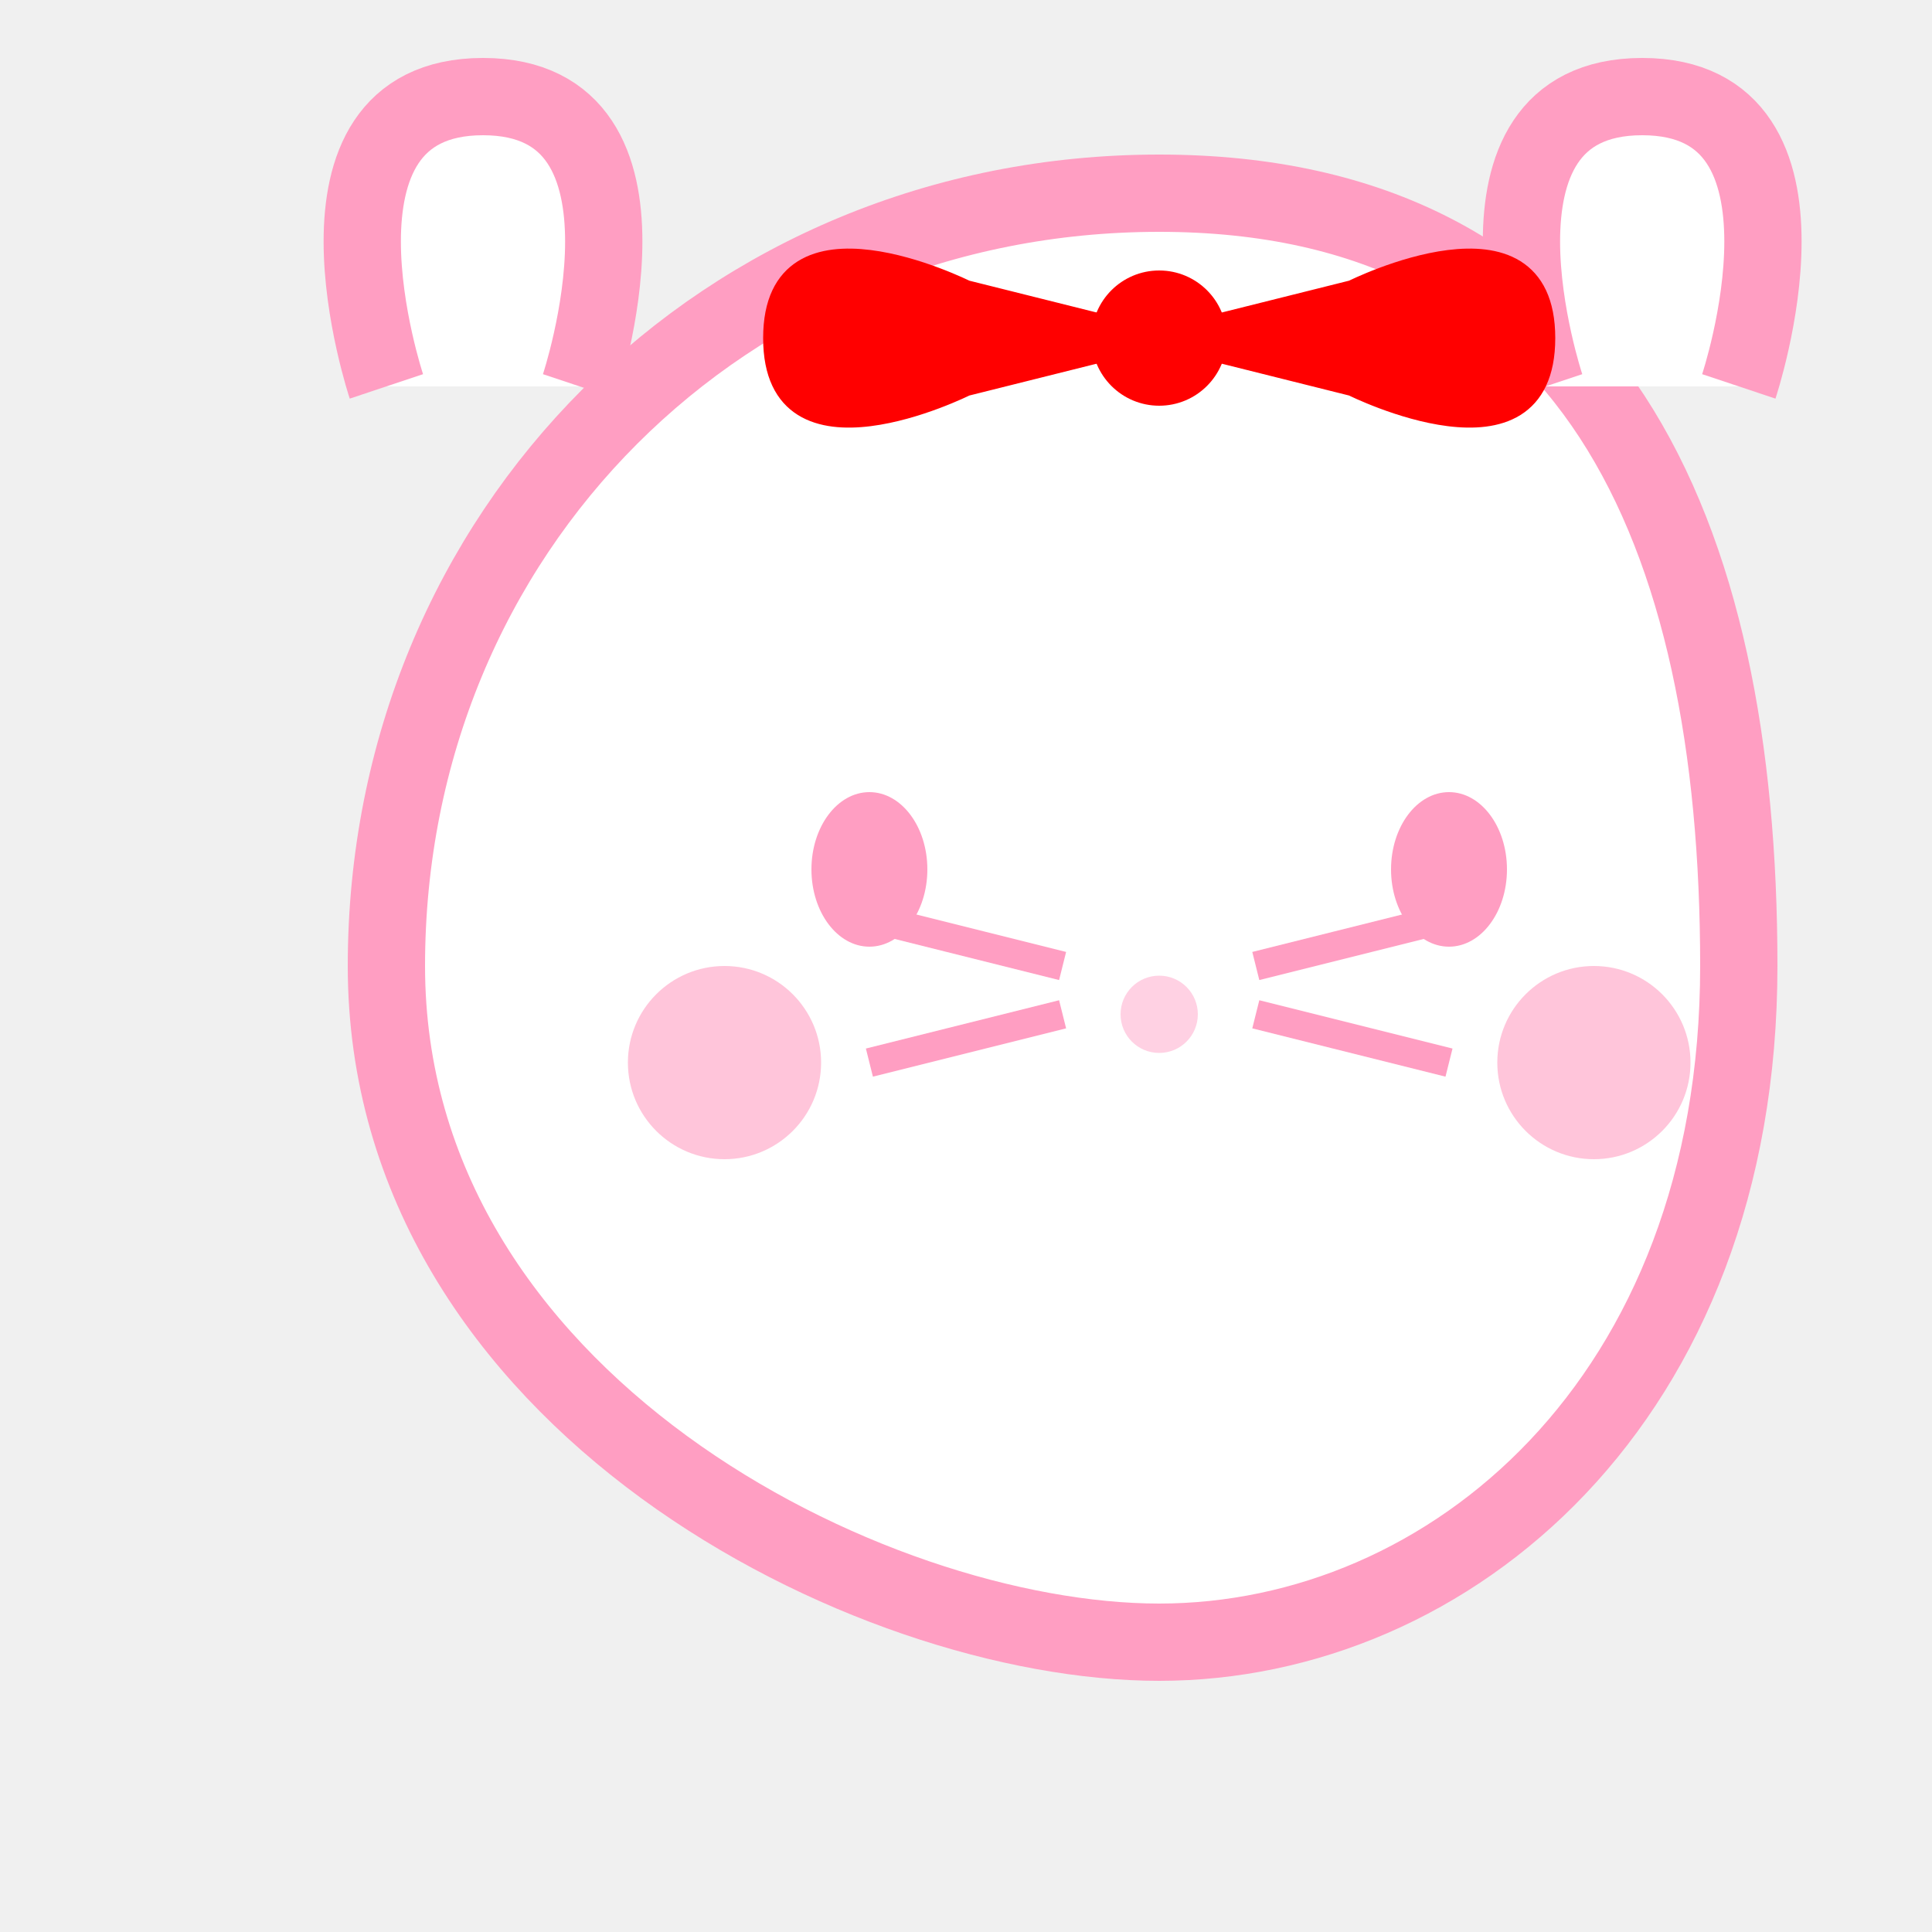
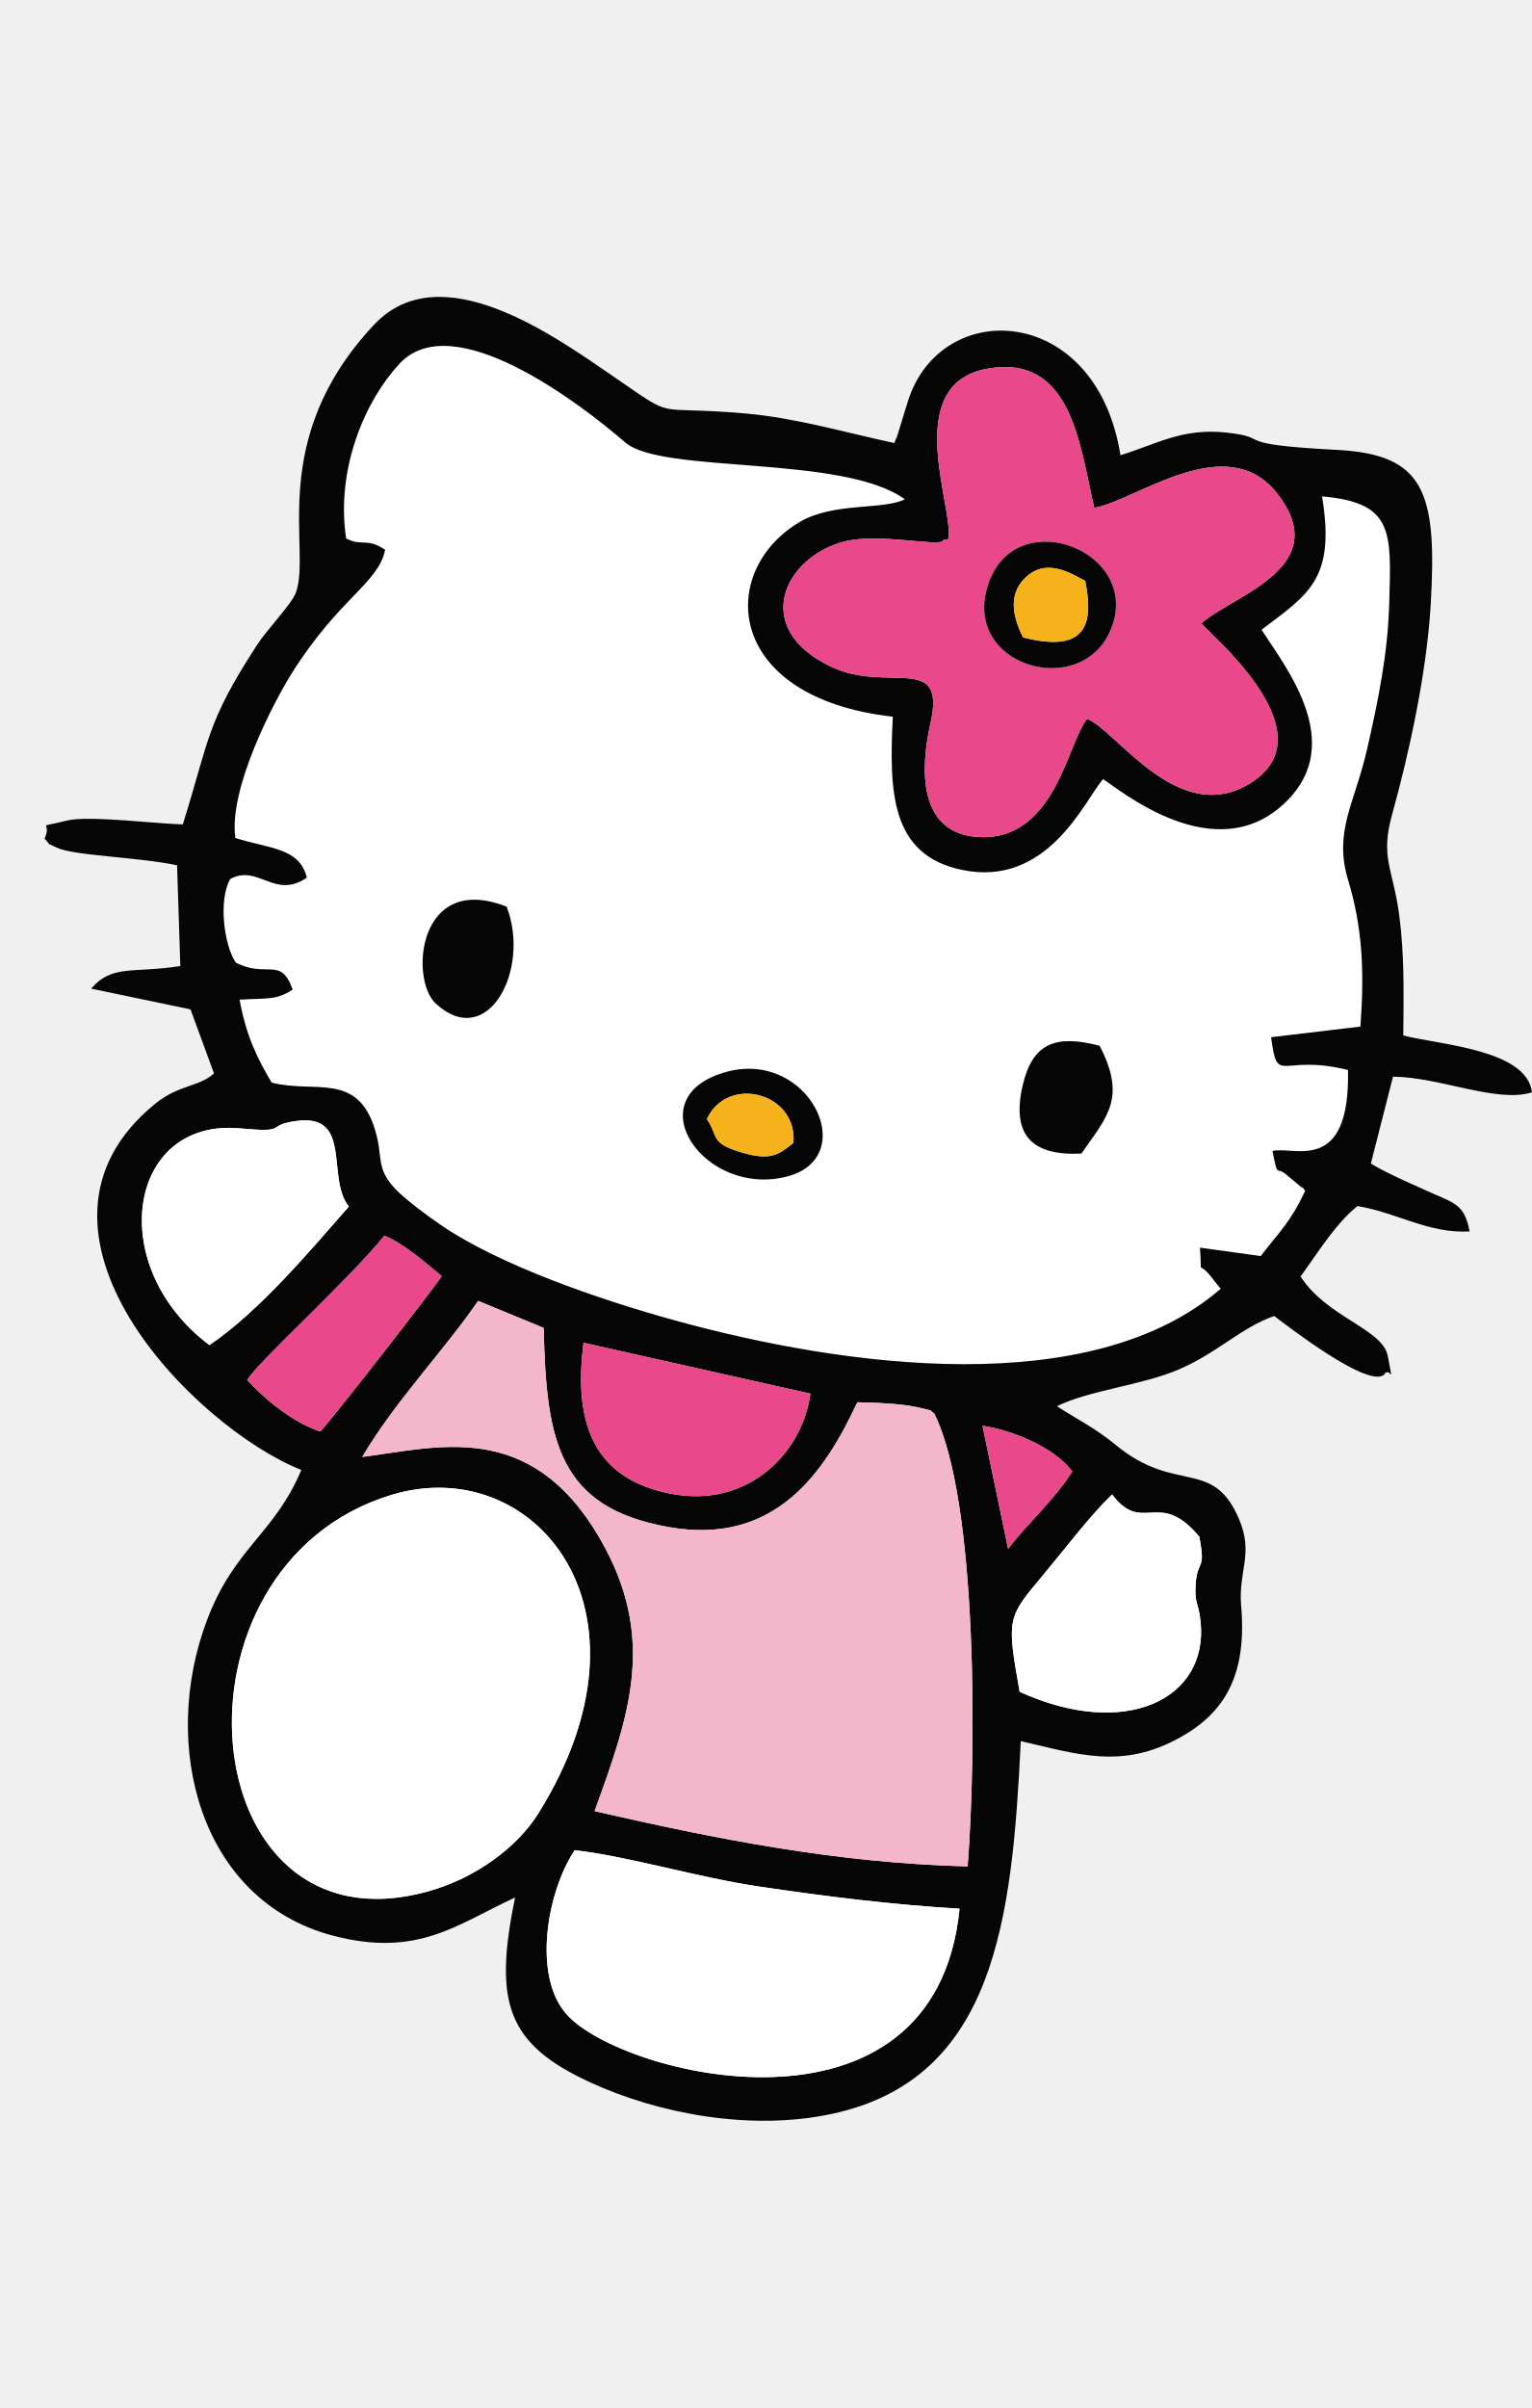
- <svg xmlns="http://www.w3.org/2000/svg" width="200" height="200" viewBox="0 0 200 200" fill="none">
-   <path d="M40 100C40 55 75 20 120 20C165 20 180 55 180 100C180 145 150 170 120 170C90 170 40 145 40 100Z" fill="white" stroke="#FF9EC2" stroke-width="8" />
-   <path d="M40 40C40 40 30 10 50 10C70 10 60 40 60 40" fill="white" stroke="#FF9EC2" stroke-width="8" />
-   <path d="M160 40C160 40 150 10 170 10C190 10 180 40 180 40" fill="white" stroke="#FF9EC2" stroke-width="8" />
-   <path d="M140 30C140 30 160 20 160 35C160 50 140 40 140 40L120 35L140 30Z" fill="#FF0000" stroke="#FF0000" stroke-width="2" />
-   <path d="M100 30C100 30 80 20 80 35C80 50 100 40 100 40L120 35L100 30Z" fill="#FF0000" stroke="#FF0000" stroke-width="2" />
-   <circle cx="120" cy="35" r="6" fill="#FF0000" stroke="#FF0000" stroke-width="2" />
-   <ellipse cx="90" cy="90" rx="6" ry="8" fill="#FF9EC2" />
-   <ellipse cx="150" cy="90" rx="6" ry="8" fill="#FF9EC2" />
-   <circle cx="120" cy="105" r="4" fill="#FFD1E3" />
-   <path d="M110 100L90 95M110 105L90 110" stroke="#FF9EC2" stroke-width="3" />
-   <path d="M130 100L150 95M130 105L150 110" stroke="#FF9EC2" stroke-width="3" />
-   <circle cx="75" cy="110" r="10" fill="#FF9EC2" opacity="0.6" />
-   <circle cx="165" cy="110" r="10" fill="#FF9EC2" opacity="0.6" />
+ <svg xmlns="http://www.w3.org/2000/svg" height="2500" viewBox="123.544 86.723 324.443 402.368" width="1591">
+   <g clip-rule="evenodd" fill-rule="evenodd">
+     <path d="m277.418 259.924c17.461-4.733 28.404 17.965 12.985 22.111-17.711 4.761-32.52-16.815-12.985-22.111zm75.137 17.299c-10.284.533-14.959-3.75-12.392-14.575 2.093-8.83 6.986-10.674 16.256-8.241 5.691 11.006 1.672 14.913-3.864 22.816zm-121.718-52.264c5.139 13.223-3.969 30.633-14.987 20.534-5.621-5.153-3.842-27.956 14.987-20.534zm-33.991-77.962c3.435 1.798 4.273-.254 8.247 2.394-1.286 6.965-9.823 10.322-19.725 26.102-3.97 6.326-13.453 24.591-11.986 34.92 7.13 2.301 13.616 2.004 15.14 8.414-6.882 4.672-10.22-2.925-16.219.269-2.565 4.467-1.308 14.064 1.178 17.711 6.591 3.394 9.53-1.431 12.036 5.712-3.588 2.343-5.536 1.757-11.243 2.131 1.388 7.585 3.719 12.394 6.803 17.566 9.109 2.328 18.1-2.349 21.873 9.926 1.808 5.883.081 8.001 4.169 12.433 2.049 2.222 7.06 5.939 10.036 7.955 12.248 8.301 32.972 15.511 49.111 19.97 36.267 10.02 88.408 17.061 115.804-6.648l-1.252-1.514c-4.026-5.563-2.61.047-3.145-7.186l12.867 1.783c3.849-5.06 6.231-7 9.396-13.802-.18-.268-.565-.928-.671-.696l-2.995-2.476c-2.692-2.48-1.956.986-3.249-5.264 4.308-1.175 16.479 5.322 15.998-17.16-14.42-3.559-14.904 3.575-16.285-6.939l18.916-2.25c.849-11.709.466-20.828-2.615-31.056-3.089-10.251 1.381-16.162 3.98-27.473 2.326-10.119 4.435-20.29 4.733-30.984.424-15.2 1.057-21.412-14.227-22.734 2.898 17.589-2.899 20.696-12.813 28.237 5.256 8.111 17.738 23.803 5.417 36.195-15.071 15.156-35.963-2.798-38.987-4.574-3.878 4.483-11.724 23.088-29.984 19.191-15-3.202-15.319-16.439-14.536-32.412-35.753-4.021-37.26-30.824-19.733-41.211 7.164-4.246 17.67-2.493 22.286-4.816-13.138-9.52-51.411-5.283-59.22-12.039-9.578-8.286-36.418-28.793-47.751-16.719-7.262 7.736-13.586 22.243-11.354 37.044z" fill="#fff" />
+     <path d="m326.756 437.102c-5.198 51.989-71.51 35.542-83.207 22.377-7.303-8.22-4.131-26.022 1.702-34.756 11.537 1.306 25.964 5.761 39.188 7.711 14.097 2.078 28.033 3.828 42.317 4.668zm-120.355-87.592c30.055-9.162 58.281 23.998 31.138 67.436-4.337 6.94-12.966 13.615-23.418 16.513-50.12 13.899-57.337-68.822-7.72-83.949zm133.089 41.677c-2.811-15.774-2.599-15.652 4.99-24.761 5.093-6.113 9.892-12.491 14.58-17.033 6.491 8.645 9.87-1.361 18.47 8.949 1.425 7.436-.374 4.696-.762 9.917-.328 4.408.613 3.765 1.046 8.214 1.581 16.246-15.886 24.892-38.324 14.714zm11.146-46.657c-4.144 6.462-9.324 10.739-13.596 16.389l-5.424-26.058c6.392.946 15.18 4.566 19.02 9.669zm-150.383-3.073c6.973-11.797 17.422-22.627 24.546-33.04l13.887 5.722c.528 23.785 3.026 38.059 26.527 42.177 22.637 3.967 33.032-11.73 39.888-26.43 2.763.049 5.635.156 8.162.396 1.608.153 3.347.355 4.905.732 3.919.947 1.692.292 3.211 1.217 9.397 18.751 8.882 73.186 7.091 95.921-28.179-.734-53.567-5.905-79.014-11.701 7.365-20.278 13.346-36.747 1.065-57.833-14.76-25.343-34.555-19.12-50.268-17.161zm94.916-13.394c-1.766 12.844-13.503 24.419-29.78 21.148-15.505-3.116-20.562-14.027-18.259-31.926zm-119.249-2.872c1.623-3.284 21.275-20.959 29.012-30.567 3.953 1.474 9.494 6.343 12.144 8.545-.747 1.449-23.859 31.157-25.697 32.896-6.113-1.961-12.361-7.425-15.459-10.874zm-8.024-7.416c-22.297-16.719-17.303-48.108 6.496-45.875 10.65.999 5.061-.637 11.909-1.571 12.047-1.644 6.234 12.144 11.127 18.111-8.338 9.505-19.08 22.291-29.532 29.335zm28.95-170.778c-2.232-14.801 4.092-29.308 11.356-37.047 11.333-12.074 38.174 8.433 47.751 16.719 7.81 6.756 46.083 2.519 59.22 12.039-4.616 2.323-15.122.57-22.286 4.816-17.527 10.387-16.02 37.19 19.733 41.211-.784 15.973-.464 29.21 14.536 32.412 18.259 3.897 26.106-14.708 29.984-19.191 3.024 1.776 23.916 19.73 38.987 4.574 12.322-12.392-.161-28.084-5.417-36.195 9.914-7.542 15.711-10.648 12.813-28.237 15.284 1.322 14.651 7.534 14.227 22.734-.298 10.694-2.408 20.865-4.733 30.984-2.599 11.312-7.069 17.222-3.98 27.473 3.081 10.229 3.464 19.347 2.615 31.056l-18.916 2.25c1.381 10.514 1.864 3.38 16.285 6.939.48 22.483-11.691 15.985-15.998 17.16 1.294 6.251.557 2.784 3.249 5.264l2.995 2.476c.105-.231.491.429.671.696-3.165 6.802-5.547 8.742-9.396 13.802l-12.867-1.783c.536 7.232-.881 1.623 3.145 7.186l1.252 1.514c-27.396 23.709-79.537 16.668-115.804 6.648-16.139-4.46-36.863-11.67-49.111-19.97-2.976-2.016-7.987-5.733-10.036-7.955-4.088-4.432-2.361-6.55-4.169-12.433-3.773-12.276-12.764-7.598-21.873-9.926-3.083-5.172-5.415-9.981-6.803-17.566 5.707-.374 7.654.212 11.243-2.131-2.506-7.143-5.445-2.318-12.036-5.712-2.487-3.647-3.743-13.244-1.178-17.711 5.999-3.194 9.337 4.403 16.219-.269-1.524-6.411-8.01-6.113-15.14-8.414-1.466-10.329 8.016-28.594 11.986-34.92 9.901-15.78 18.438-19.137 19.725-26.102-3.976-2.645-4.814-.593-8.249-2.391zm181.146 17.957c.989 1.703 26.744 22.539 11.116 33.345-15.616 10.798-29.339-11.049-35.355-13.082-4.128 4.961-6.721 25.694-22.743 25.009-13.185-.565-12.552-14.653-10.434-23.967 3.482-15.31-8.951-6.369-21.016-12.1-17.26-8.199-9.834-23.375 2.965-26.553 7.169-1.78 20.056 1.213 20.712-.142.189-.391.74-.108 1.084-.246 1.602-5.965-10.319-32.707 8.241-36.14 17.873-3.306 19.647 16.137 22.716 29.443 8.928-1.543 28.11-16.864 38.853-2.902 11.954 15.536-9.441 21.403-16.139 27.335zm42.735 87.273c.071-8.799.274-16.997-.875-25.587-1.312-9.806-4.046-12.02-1.494-21.187 3.669-13.179 7.351-30.179 8.189-44.616 1.387-23.896-1.467-31.632-19.912-32.591-23.22-1.207-13.233-2.541-23.249-3.65-9.504-1.052-14.927 2.462-22.556 4.788-5.122-32.291-38.193-33.549-45.04-11.339l-2.366 7.669c-.072-.202-.285.741-.485 1.082-10.373-2.204-20.796-5.334-31.719-6.273-20.241-1.74-13.932 1.668-27.883-7.895-12.284-8.421-36.473-25.905-50.574-10.879-22.946 24.453-13.182 47.591-16.56 56.728-.914 2.471-5.999 7.651-8.206 11.044-10.868 16.711-10.056 19.927-15.739 38.015-5.223-.096-19.979-1.935-24.45-.824-7.458 1.852-2.994-.155-4.833 3.829 1.669 1.804.079.68 2.578 1.908 3.546 1.742 17.417 2.012 25.489 3.748l.693 21.328c-10.088 1.586-14.457-.396-18.886 4.787l21.04 4.391 4.977 13.566c-3.232 2.893-7.476 2.356-12.461 6.415-32.861 26.755 8.151 68.451 30.952 77.534-5.71 13.545-14.114 16.387-19.923 31.652-10.093 26.524-1.672 59.411 26.498 66.904 18.208 4.844 26.641-2.544 38.696-8.038-4.596 22.303-1.704 31.013 15.895 39.129 14.296 6.594 33.946 10.406 51.281 6.661 34.462-7.448 38.097-41.046 39.919-78.901 12.352 2.854 21.51 5.982 33.687-.745 9.65-5.331 14.236-13.442 12.982-27.904-.648-7.47 2.749-10.96-.501-18.488-5.557-12.873-13.294-5.119-25.945-15.482-4.66-3.817-7.794-5.185-12.563-8.289 6.817-3.357 17.807-4.42 25.566-7.678 8.297-3.484 13.541-9.071 20.455-11.414 2.914 2.208 19.857 15.325 23.258 12.427 1.292-2.183 2.152 3.293.788-3.947-1.087-5.774-12.93-8.189-18.471-16.856 3.34-4.561 7.317-11.11 12.036-14.904 8.492 1.404 15.014 5.851 23.768 5.372-1.197-6.019-3.164-5.898-9.683-8.873-4.046-1.847-8.114-3.585-11.24-5.499l4.69-18.395c9.862.068 22.071 5.677 29.437 3.307-1.14-9.084-19.42-10.012-27.26-12.03z" fill="#060606" />
+     <path d="m200.253 341.457c15.713-1.96 35.507-8.183 50.268 17.16 12.281 21.086 6.3 37.555-1.065 57.833 25.447 5.796 50.834 10.968 79.014 11.701 1.792-22.735 2.306-77.169-7.091-95.921-1.519-.926.707-.27-3.211-1.217-1.558-.377-3.297-.579-4.905-.732-2.526-.24-5.399-.347-8.162-.396-6.856 14.7-17.251 30.397-39.888 26.43-23.501-4.118-25.999-18.392-26.527-42.177l-13.887-5.722c-7.123 10.415-17.573 21.244-24.546 33.041z" fill="#f3b6ca" />
+     <path d="m358.762 166.336c-6.361 15.192-32.262 7.528-25.746-10.172 6.162-16.738 32.612-6.23 25.746 10.172zm-34.442-19.119c-.344.138-.895-.145-1.084.246-.656 1.355-13.544-1.638-20.712.142-12.798 3.178-20.224 18.355-2.965 26.553 12.065 5.731 24.498-3.21 21.016 12.1-2.118 9.314-2.751 23.402 10.434 23.967 16.022.686 18.615-20.047 22.743-25.009 6.016 2.033 19.739 23.88 35.355 13.082 15.628-10.806-10.127-31.642-11.116-33.345 6.698-5.933 28.092-11.799 16.138-27.336-10.742-13.962-29.924 1.359-38.853 2.902-3.068-13.306-4.843-32.749-22.716-29.443-18.558 3.434-6.638 30.176-8.24 36.141z" fill="#e9488a" />
+     <path d="m206.401 349.51c-49.617 15.126-42.4 97.847 7.719 83.948 10.452-2.898 19.081-9.572 23.418-16.513 27.143-43.437-1.082-76.597-31.137-67.435zm120.355 87.592c-14.285-.84-28.221-2.59-42.317-4.669-13.224-1.95-27.652-6.405-39.188-7.711-5.833 8.734-9.005 26.537-1.702 34.756 11.697 13.166 78.009 29.613 83.207-22.376zm-158.86-119.327c10.452-7.044 21.194-19.83 29.532-29.335-4.893-5.967.92-19.755-11.127-18.111-6.848.934-1.258 2.57-11.909 1.571-23.8-2.233-28.793 29.156-6.496 45.875zm171.594 73.412c22.437 10.178 39.904 1.531 38.324-14.713-.432-4.449-1.373-3.807-1.046-8.214.388-5.22 2.187-2.481.762-9.917-8.6-10.31-11.979-.304-18.47-8.949-4.688 4.542-9.486 10.92-14.58 17.033-7.589 9.108-7.801 8.986-4.99 24.76z" fill="#fff" />
+     <path d="m295.169 328.063-48.039-10.778c-2.303 17.899 2.754 28.81 18.259 31.926 16.277 3.271 28.014-8.304 29.78-21.148zm-119.249-2.872c3.098 3.449 9.345 8.914 15.459 10.874 1.839-1.739 24.95-31.447 25.697-32.896-2.649-2.202-8.191-7.071-12.144-8.545-7.737 9.608-27.389 27.283-29.012 30.567z" fill="#e9488a" />
+     <path d="m230.837 224.959c-18.829-7.422-20.608 15.381-14.987 20.534 11.018 10.098 20.126-7.311 14.987-20.534zm122.535-68.97c1.959 9.807-.262 15.224-13.18 11.961-1.871-3.805-3.439-8.815.463-12.608 4.553-4.427 9.904-.795 12.717.647zm5.39 10.347c6.866-16.402-19.583-26.91-25.746-10.172-6.517 17.699 19.385 25.364 25.746 10.172zm-6.207 110.887c5.536-7.903 9.555-11.81 3.864-22.816-9.269-2.433-14.162-.588-16.256 8.241-2.567 10.824 2.108 15.108 12.392 14.575zm-79.32-7.286c4.415-9.465 19.2-5.587 18.34 5.027-3.137 2.564-4.941 3.755-10.639 2.123-7.278-2.085-5.109-3.484-7.701-7.15zm4.183-10.013c-19.535 5.296-4.726 26.873 12.985 22.111 15.419-4.147 4.476-26.845-12.985-22.111z" fill="#060606" />
+     <path d="m337.04 360.919c4.273-5.65 9.453-9.927 13.596-16.389-3.84-5.102-12.628-8.722-19.02-9.669z" fill="#e9488a" />
+     <path d="m353.372 155.989c-2.813-1.442-8.164-5.075-12.717-.647-3.902 3.793-2.334 8.803-.463 12.608 12.918 3.263 15.139-2.154 13.18-11.961zm-80.137 113.948c2.592 3.666.422 5.065 7.701 7.15 5.699 1.632 7.502.441 10.639-2.123.86-10.615-13.925-14.493-18.34-5.027z" fill="#f6b21a" />
+   </g>
</svg>
